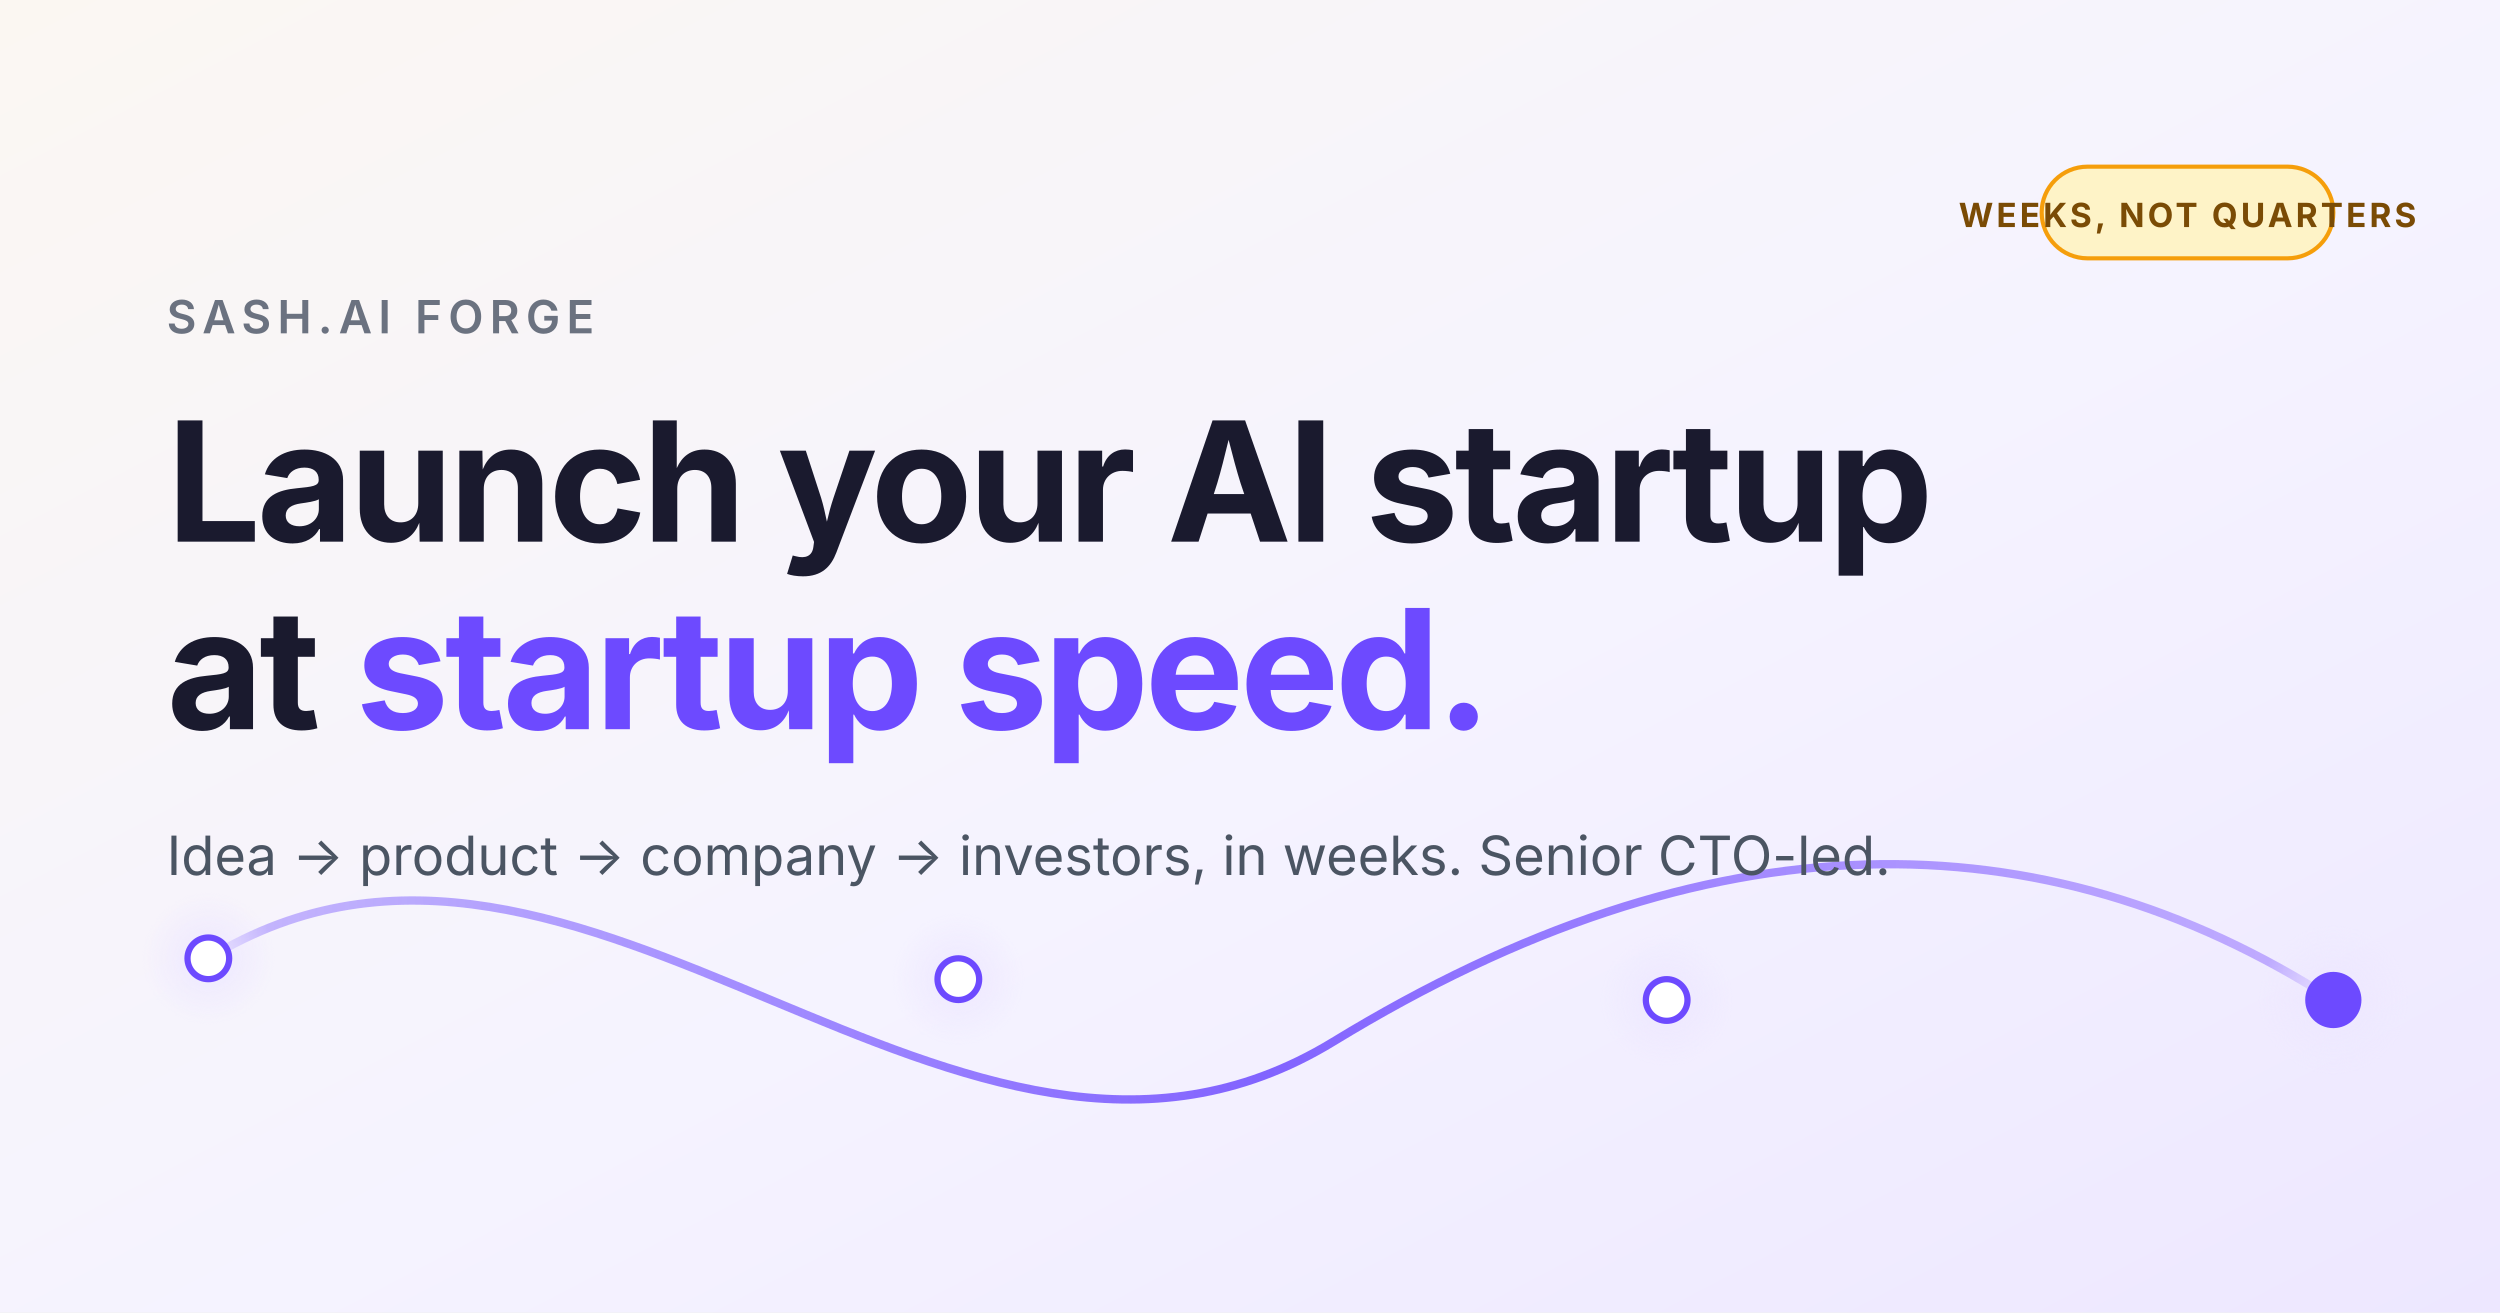
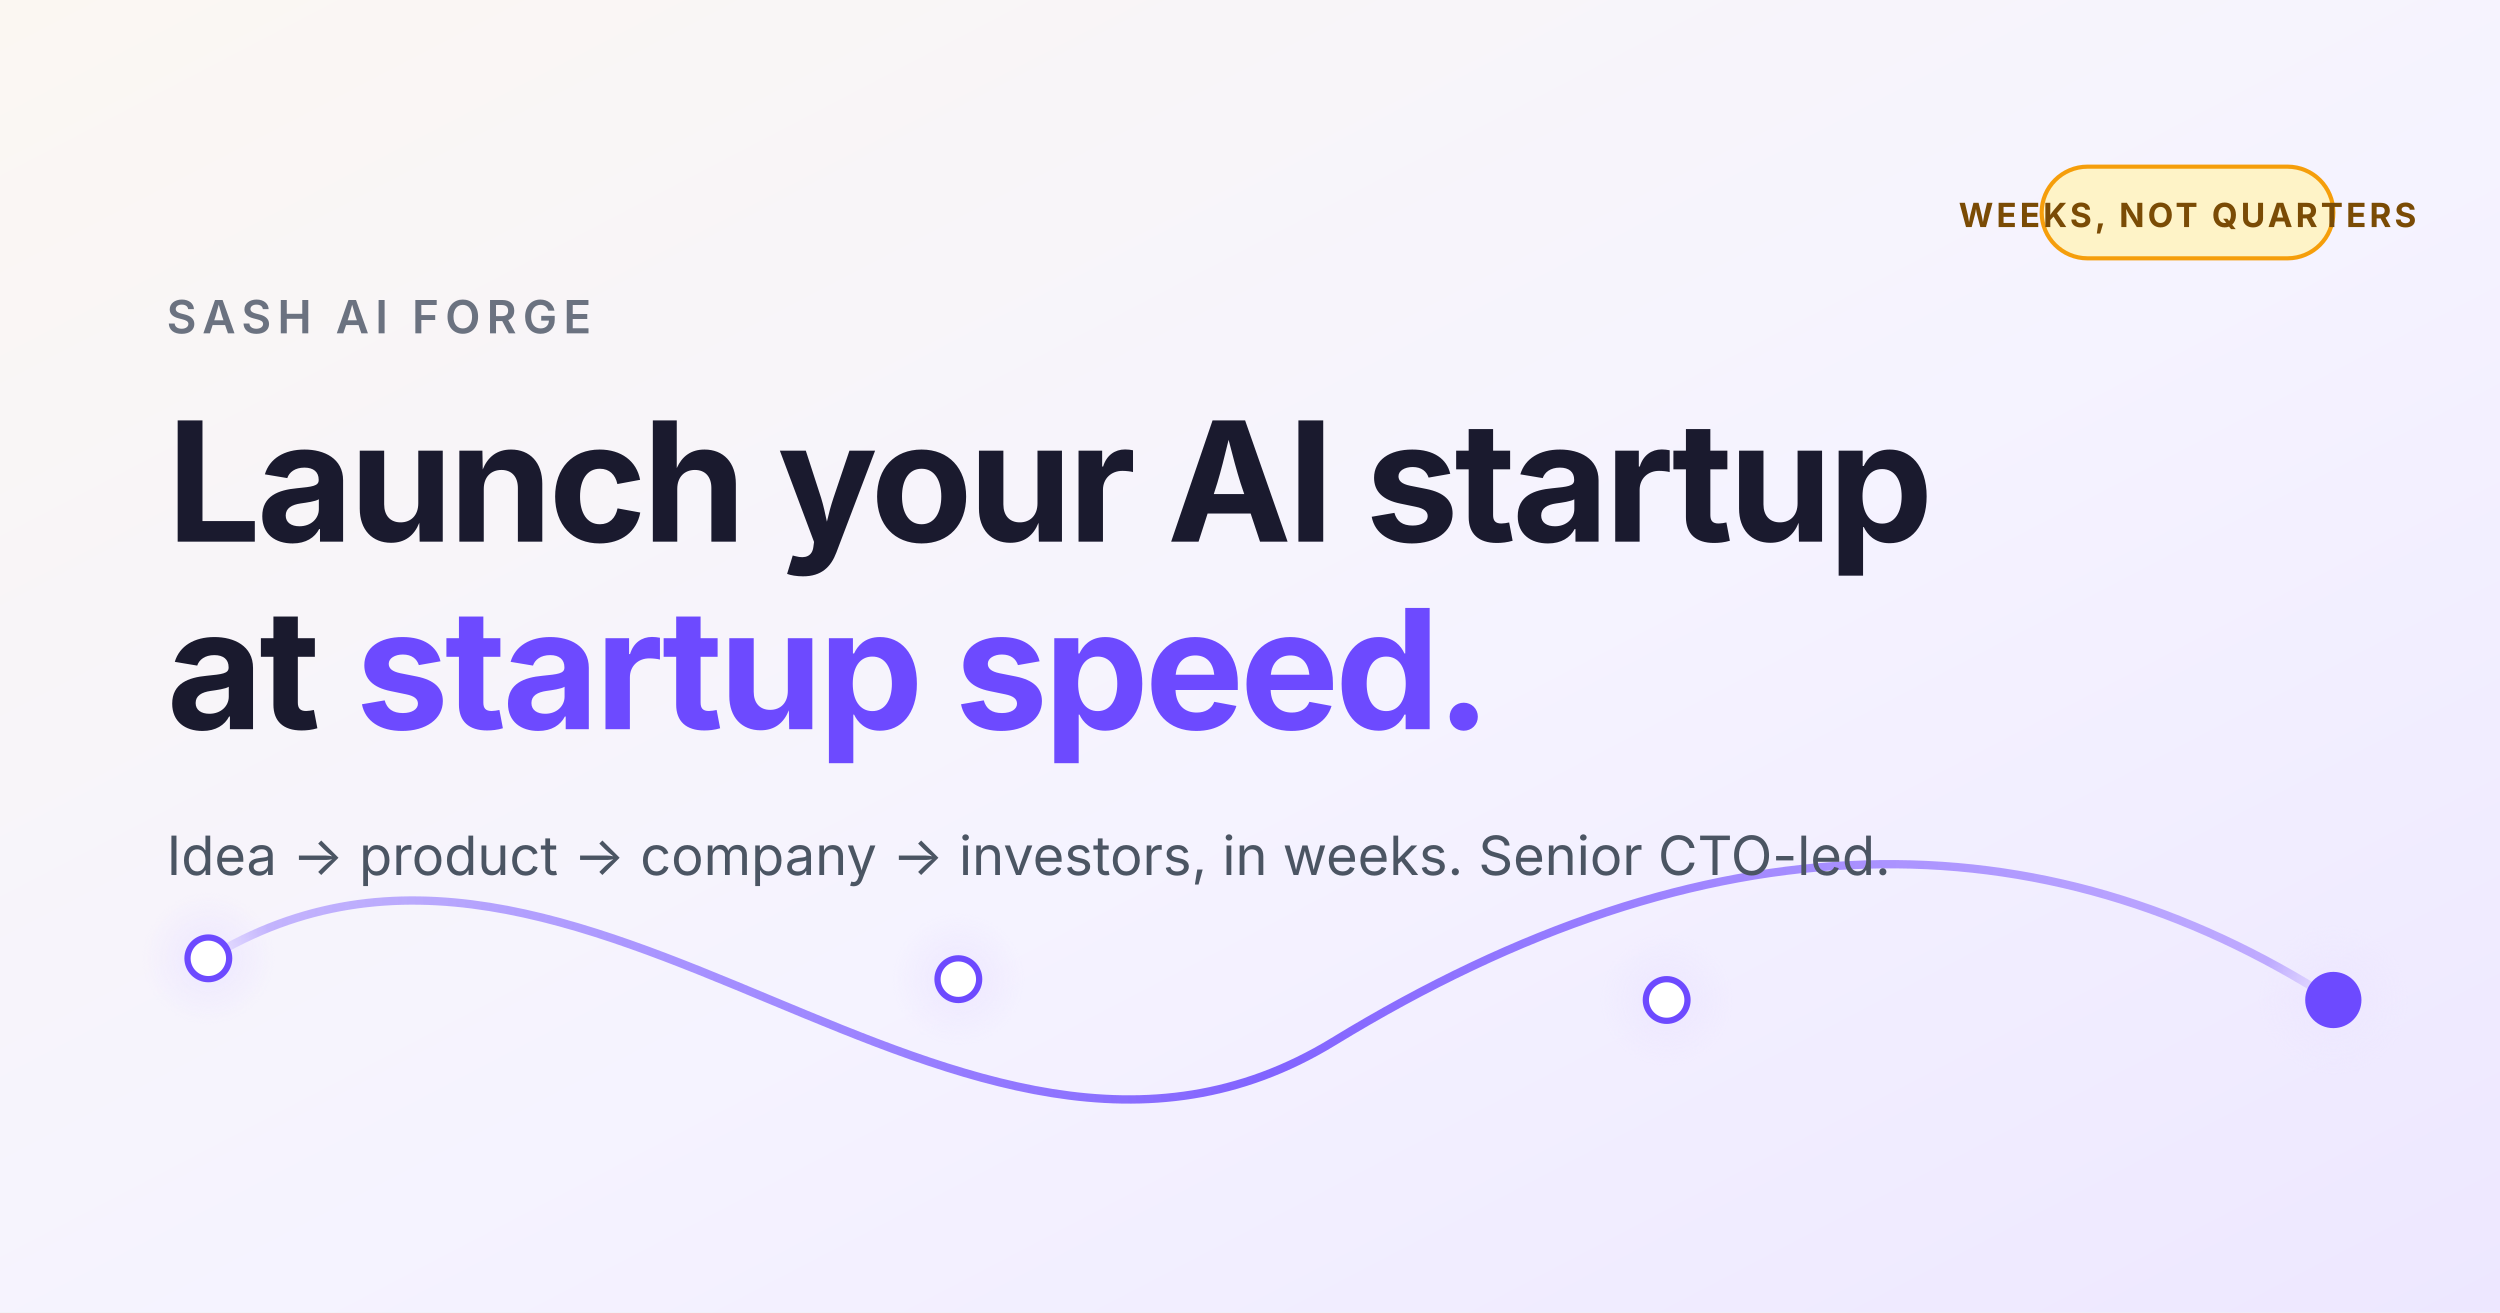
- <svg xmlns="http://www.w3.org/2000/svg" viewBox="0 0 1200 630" role="img" aria-label="Sash.Ai Forge — Launch your AI startup at startup speed.">
+ <svg xmlns="http://www.w3.org/2000/svg" viewBox="0 0 1200 630" role="img" aria-label="Sash AI Forge — Launch your AI startup at startup speed.">
  <defs>
    <linearGradient id="bg" x1="0" y1="0" x2="1" y2="1">
      <stop offset="0%" stop-color="#FBF7F2" />
      <stop offset="55%" stop-color="#F5F3FF" />
      <stop offset="100%" stop-color="#EDE7FF" />
    </linearGradient>
    <linearGradient id="line" x1="0" y1="0" x2="1" y2="0">
      <stop offset="0%" stop-color="#6D4AFF" stop-opacity="0.35" />
      <stop offset="50%" stop-color="#6D4AFF" stop-opacity="0.85" />
      <stop offset="100%" stop-color="#9B7BFF" stop-opacity="0.55" />
    </linearGradient>
    <radialGradient id="nodeGlow" cx="50%" cy="50%" r="50%">
      <stop offset="0%" stop-color="#EDE7FF" />
      <stop offset="100%" stop-color="#EDE7FF" stop-opacity="0" />
    </radialGradient>
  </defs>
  <rect width="1200" height="630" fill="url(#bg)" />
  <g transform="translate(80, 440)">
    <path d="M 20 20 C 200 -90, 380 170, 560 60 S 900 -50, 1040 40" fill="none" stroke="url(#line)" stroke-width="4" stroke-linecap="round" />
    <g>
      <circle cx="20" cy="20" r="32" fill="url(#nodeGlow)" />
      <circle cx="20" cy="20" r="10" fill="#FFFFFF" stroke="#6D4AFF" stroke-width="3" />
      <circle cx="380" cy="30" r="32" fill="url(#nodeGlow)" />
      <circle cx="380" cy="30" r="10" fill="#FFFFFF" stroke="#6D4AFF" stroke-width="3" />
      <circle cx="720" cy="40" r="32" fill="url(#nodeGlow)" />
      <circle cx="720" cy="40" r="10" fill="#FFFFFF" stroke="#6D4AFF" stroke-width="3" />
      <circle cx="1040" cy="40" r="36" fill="url(#nodeGlow)" />
      <circle cx="1040" cy="40" r="12" fill="#6D4AFF" stroke="#6D4AFF" stroke-width="3" />
    </g>
  </g>
-   <text x="80" y="160" font-family="Inter, system-ui, sans-serif" font-weight="600" font-size="22" letter-spacing="3" fill="#6B7280">SASH.AI FORGE</text>
+   <text x="80" y="160" font-family="Inter, system-ui, sans-serif" font-weight="600" font-size="22" letter-spacing="3" fill="#6B7280">SASH AI FORGE</text>
  <text x="80" y="260" font-family="Inter, system-ui, sans-serif" font-weight="700" font-size="80" fill="#1A1A2E" letter-spacing="-2">Launch your AI startup</text>
  <text x="80" y="350" font-family="Inter, system-ui, sans-serif" font-weight="700" font-size="80" fill="#1A1A2E" letter-spacing="-2">at <tspan fill="#6D4AFF">startup speed.</tspan>
  </text>
  <text x="80" y="420" font-family="Inter, system-ui, sans-serif" font-weight="400" font-size="26" fill="#4B5563">Idea → product → company → investors, in weeks. Senior CTO-led.</text>
  <g transform="translate(980, 80)">
    <rect x="0" y="0" width="140" height="44" rx="22" fill="#FEF3C7" stroke="#F59E0B" stroke-width="2" />
    <text x="70" y="29" font-family="Inter, system-ui, sans-serif" font-weight="700" font-size="16" fill="#7A4B05" text-anchor="middle" letter-spacing="1.5">WEEKS, NOT QUARTERS</text>
  </g>
</svg>
